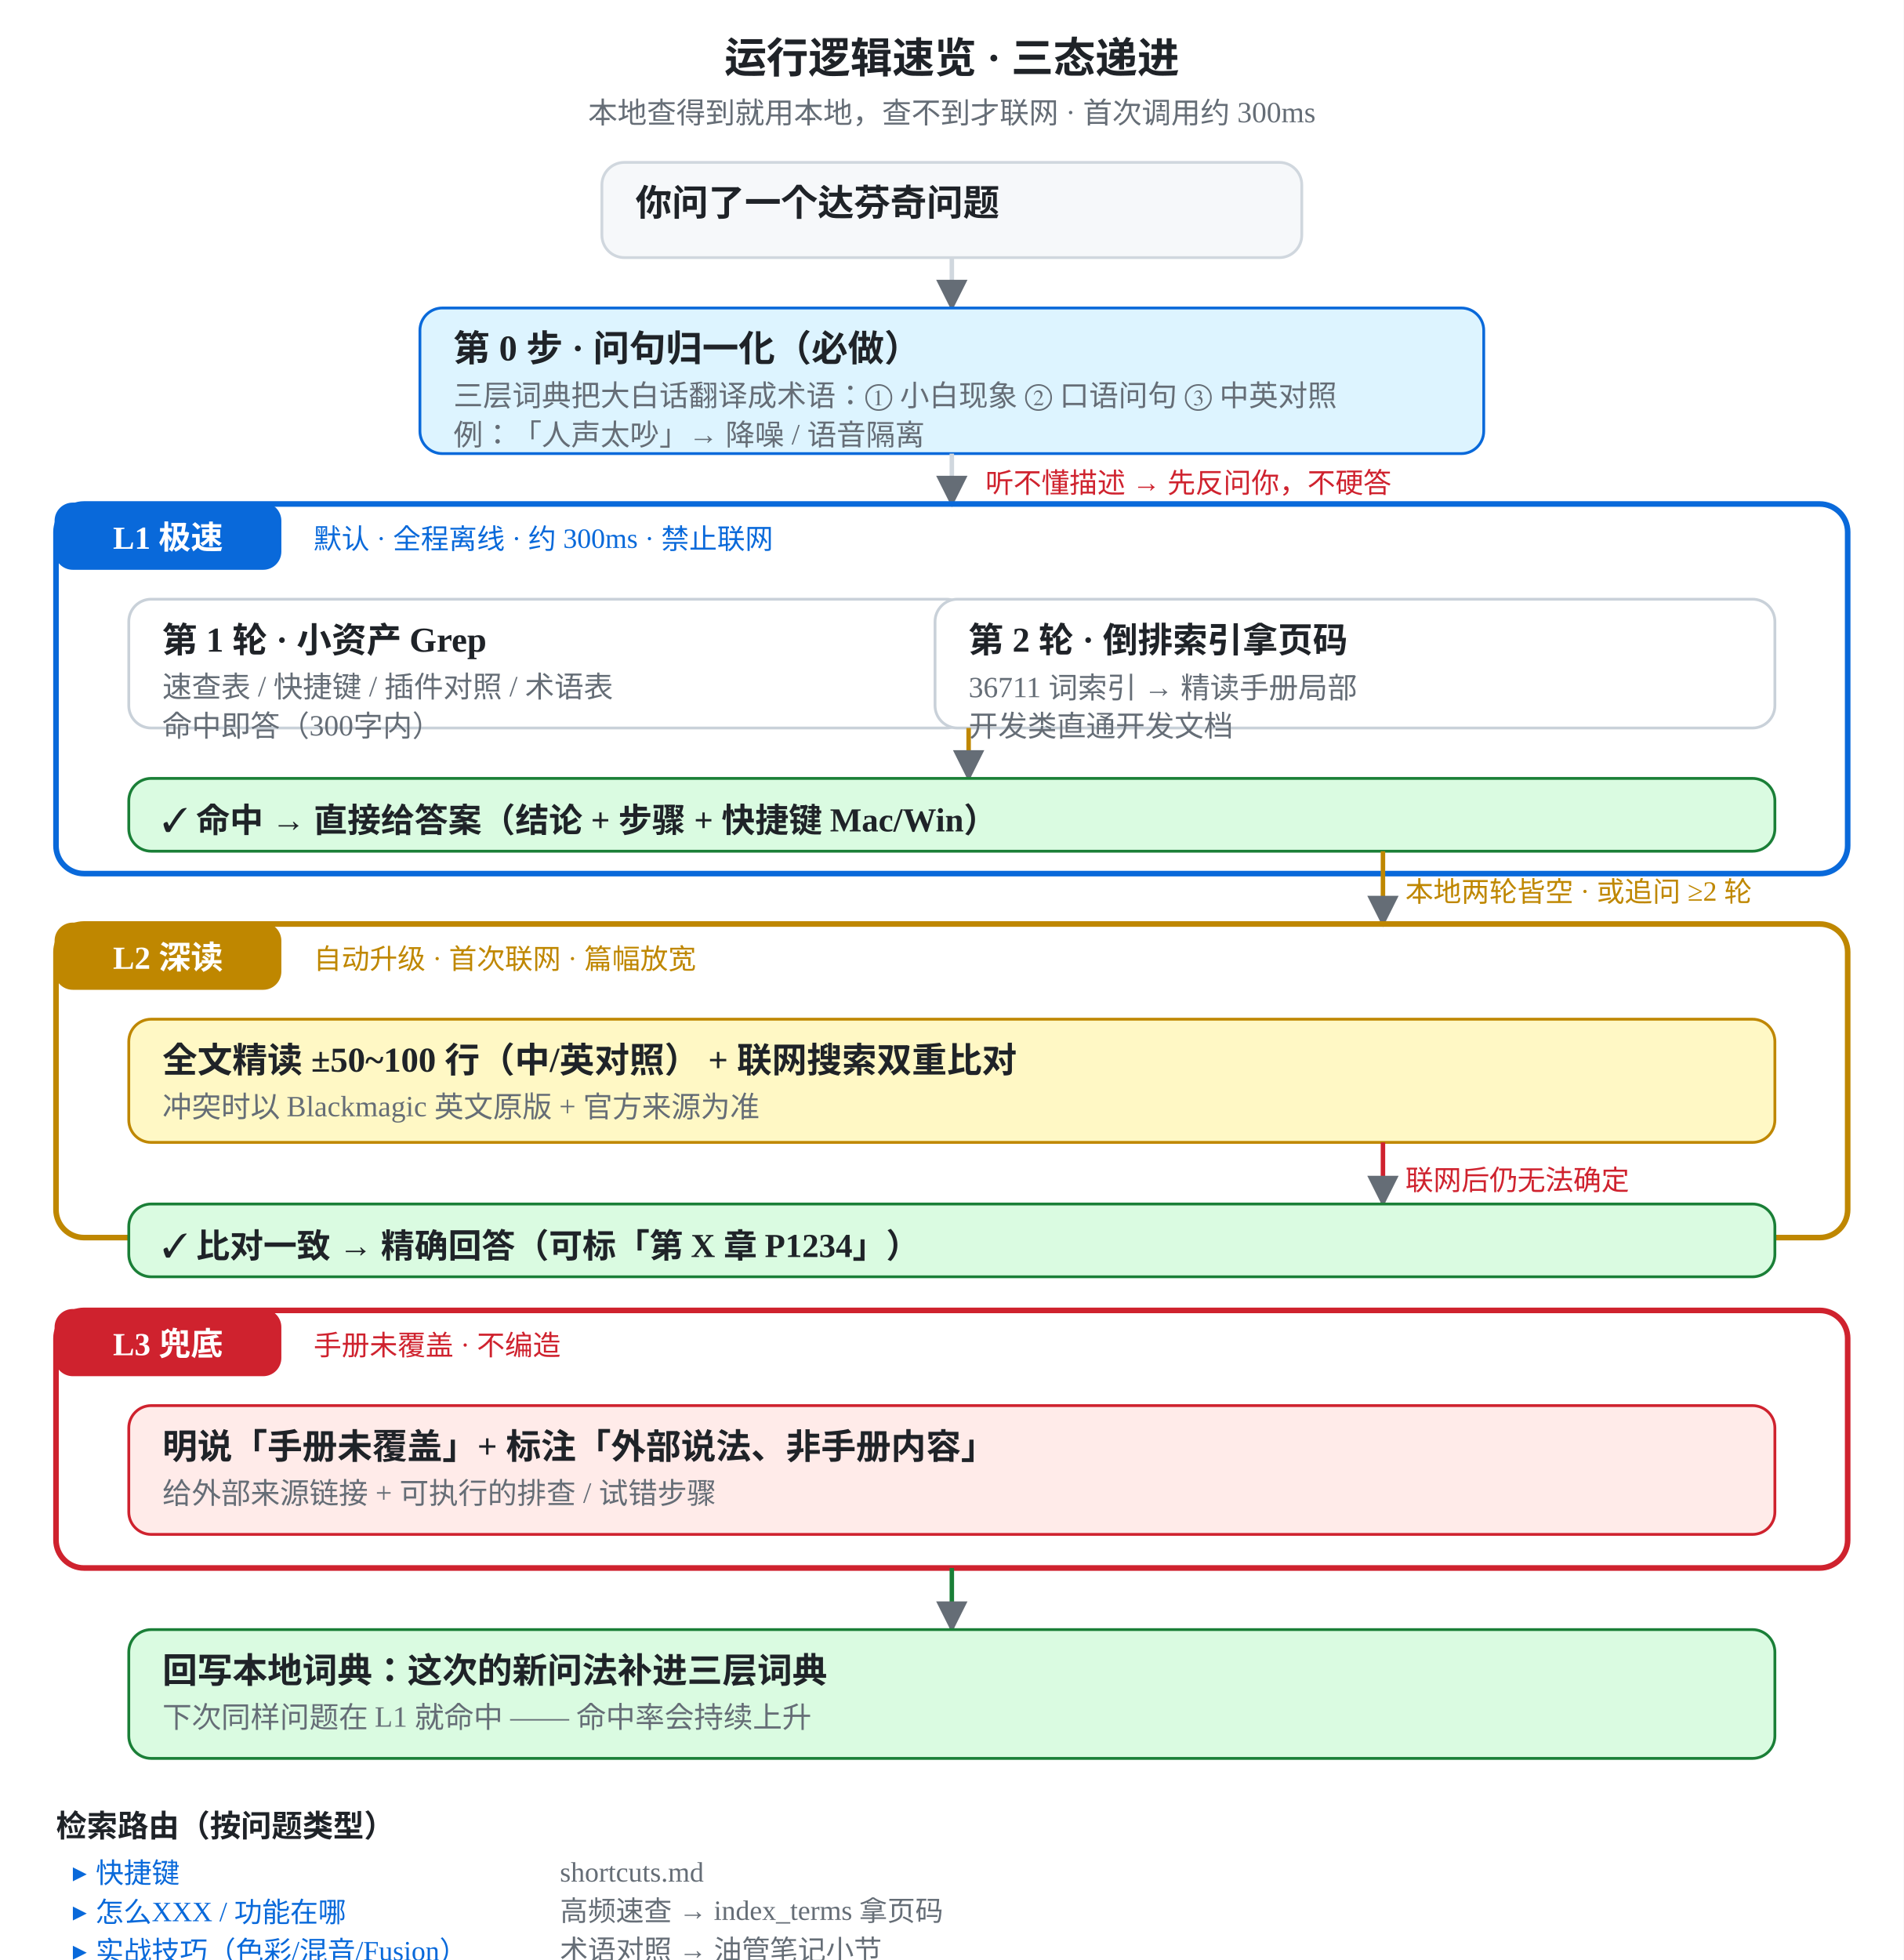
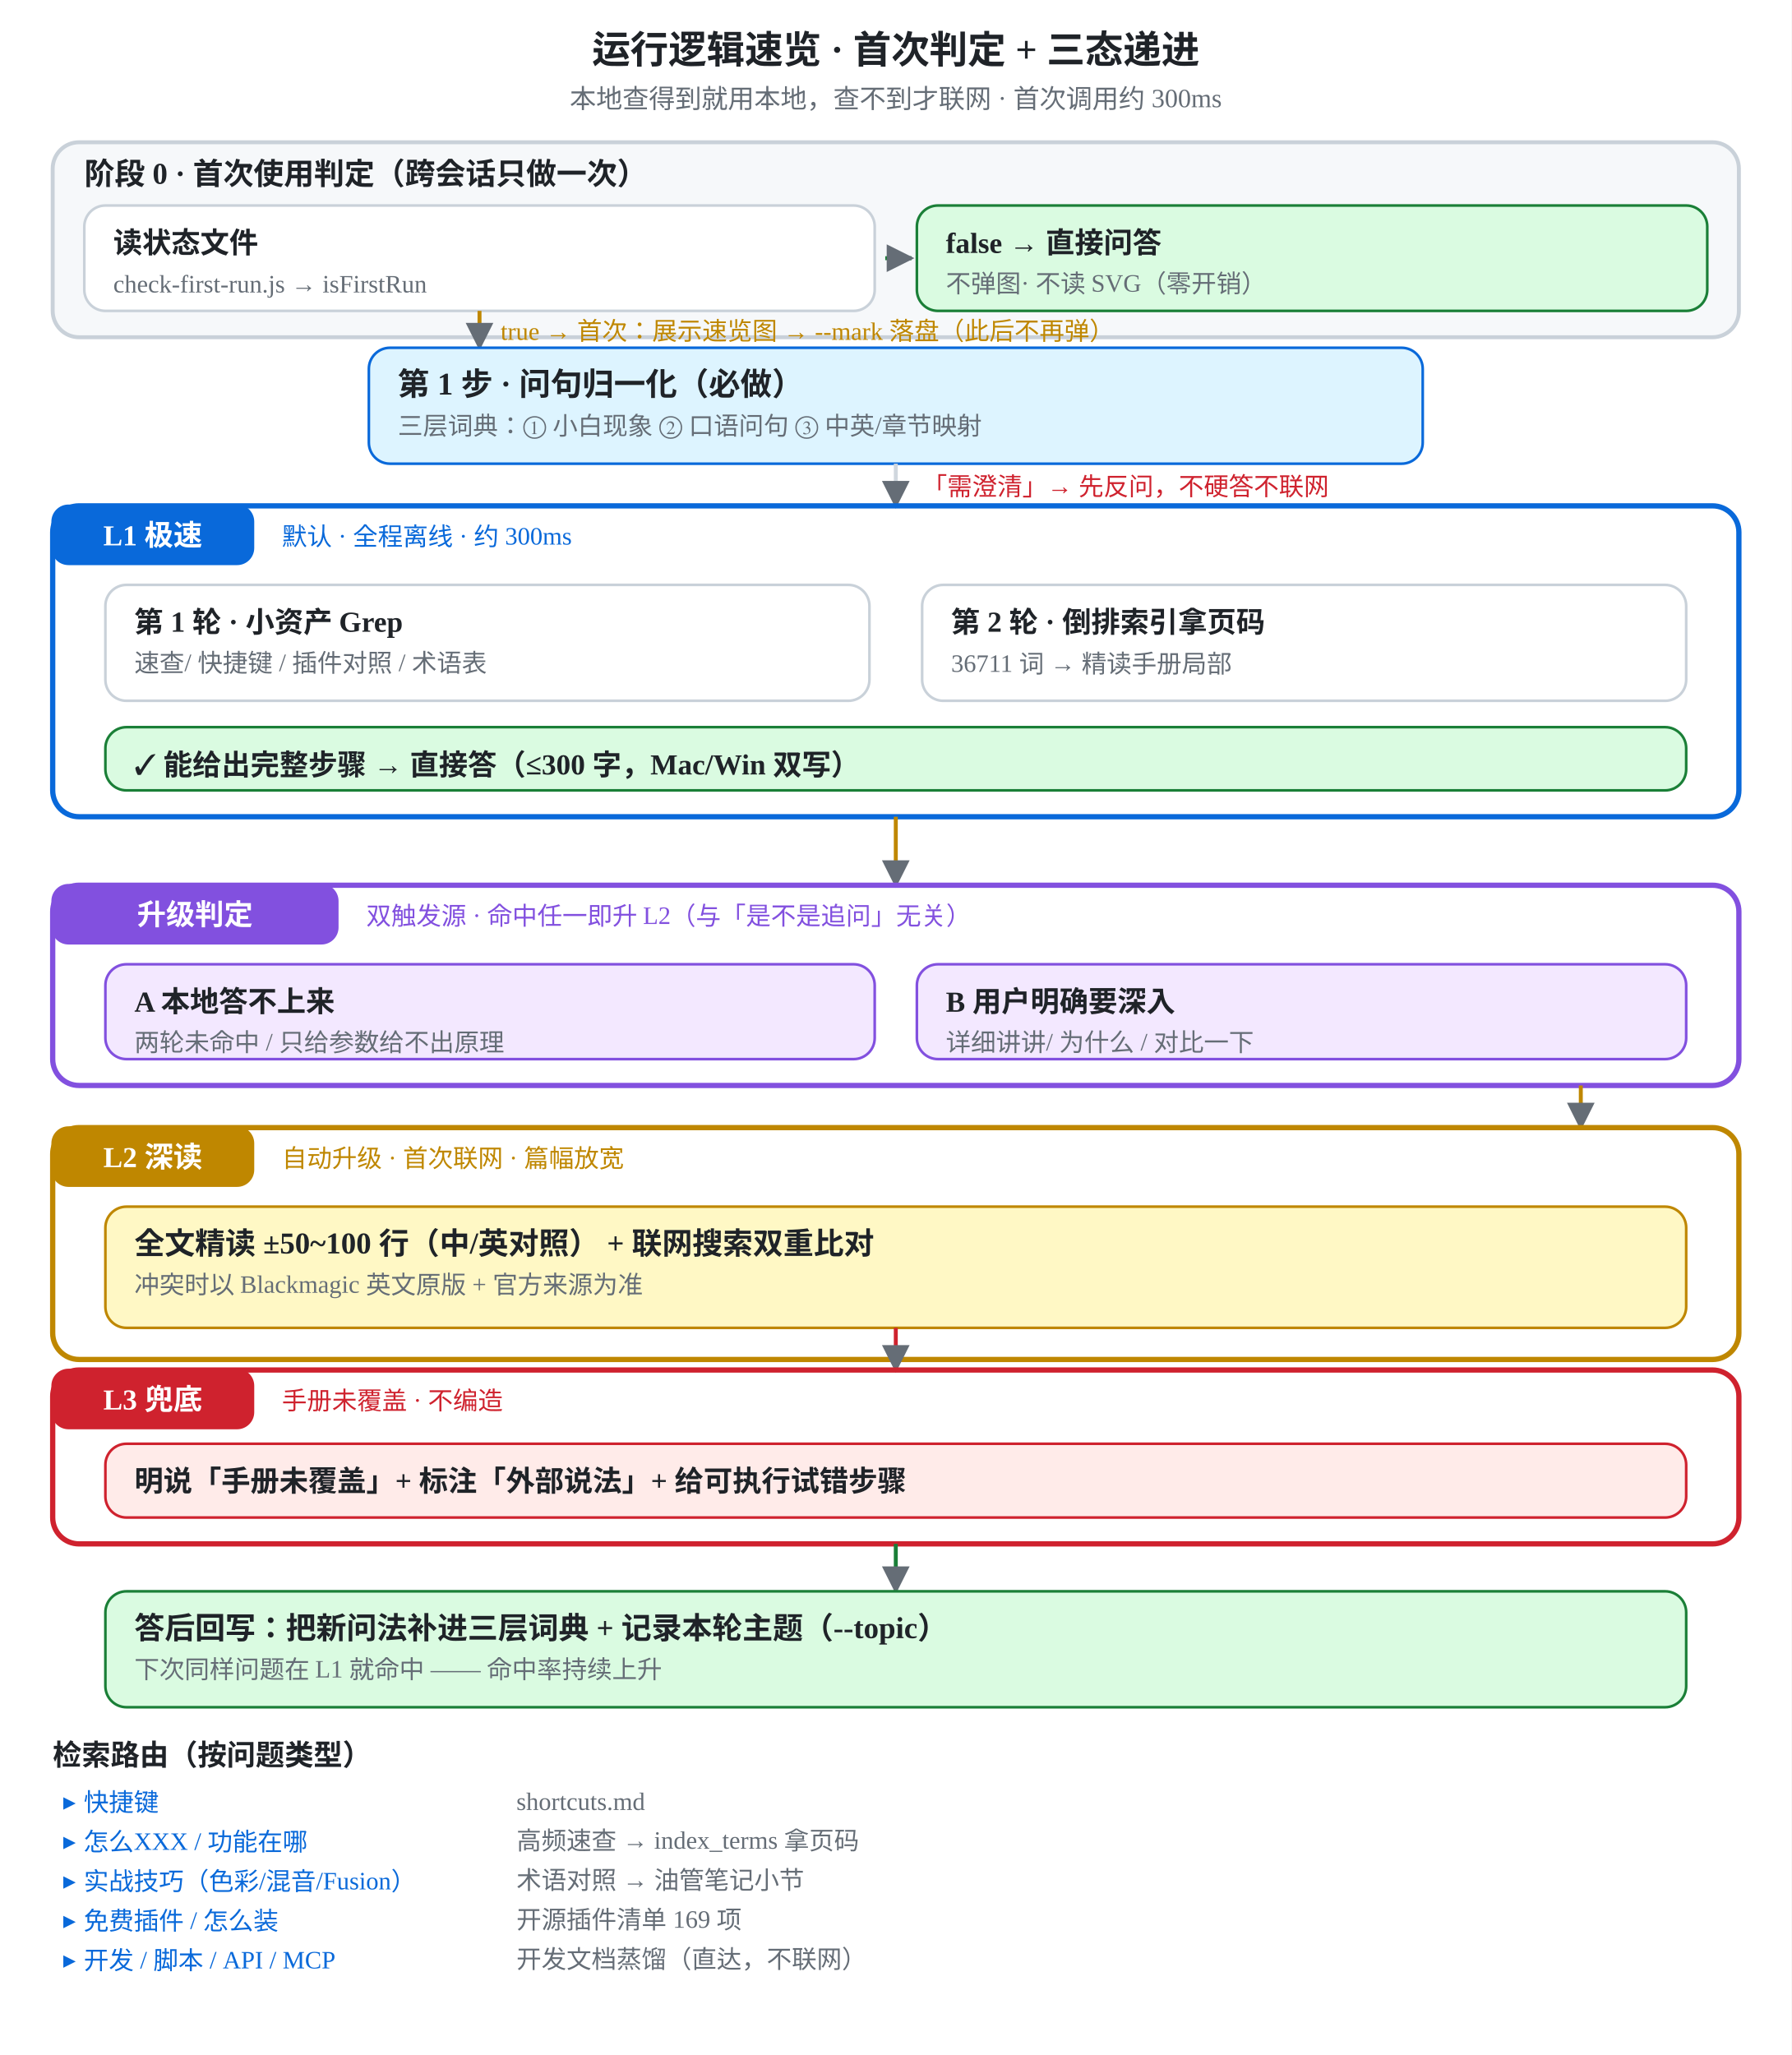
- <svg xmlns="http://www.w3.org/2000/svg" viewBox="0 0 680 700" width="680" height="700" role="img">
+ <svg xmlns="http://www.w3.org/2000/svg" viewBox="0 0 680 780" width="680" height="780" role="img">
  <defs>
    <marker id="ar" viewBox="0 0 10 10" refX="9" refY="5" markerWidth="7" markerHeight="7" orient="auto-start-reverse">
      <path d="M 0 0 L 10 5 L 0 10 z" fill="#656d76" />
    </marker>
  </defs>
-   <rect x="0" y="0" width="680" height="700" rx="0" fill="#ffffff" stroke="#ffffff" stroke-width="0" />
-   <text x="340" y="26" font-size="15" font-weight="700" text-anchor="middle" fill="#1f2328">运行逻辑速览 · 三态递进</text>
-   <text x="340" y="44" font-size="10.5" text-anchor="middle" fill="#656d76">本地查得到就用本地，查不到才联网 · 首次调用约 300ms</text>
-   <rect x="215" y="58" width="250" height="34" rx="8" fill="#f6f8fa" stroke="#d0d7de" stroke-width="1" />
-   <text x="227" y="77" font-size="13" font-weight="600" fill="#1f2328">你问了一个达芬奇问题</text>
-   <line x1="340" y1="92" x2="340" y2="110" stroke="#d0d7de" stroke-width="1.6" marker-end="url(#ar)" />
-   <rect x="150" y="110" width="380" height="52" rx="8" fill="#ddf4ff" stroke="#0969da" stroke-width="1" />
-   <text x="162" y="129" font-size="13" font-weight="600" fill="#1f2328">第 0 步 · 问句归一化（必做）</text>
-   <text x="162" y="145" font-size="10.5" fill="#656d76">三层词典把大白话翻译成术语：① 小白现象 ② 口语问句 ③ 中英对照</text>
-   <text x="162" y="159" font-size="10.5" fill="#656d76">例：「人声太吵」→ 降噪 / 语音隔离</text>
-   <line x1="340" y1="162" x2="340" y2="180" stroke="#d0d7de" stroke-width="1.6" marker-end="url(#ar)" />
-   <text x="352" y="176" font-size="10" fill="#cf222e">听不懂描述 → 先反问你，不硬答</text>
-   <rect x="20" y="180" width="640" height="132" rx="10" fill="none" stroke="#0969da" stroke-width="2" />
-   <rect x="20" y="180" width="80" height="23" rx="6" fill="#0969da" stroke="#0969da" stroke-width="1" />
-   <text x="60.0" y="196" font-size="11.5" font-weight="700" text-anchor="middle" fill="#fff">L1 极速</text>
-   <text x="112" y="196" font-size="10" fill="#0969da">默认 · 全程离线 · 约 300ms · 禁止联网</text>
-   <rect x="46" y="214" width="300" height="46" rx="8" fill="#ffffff" stroke="#c9d1d9" stroke-width="1" />
-   <text x="58" y="233" font-size="12.5" font-weight="600" fill="#1f2328">第 1 轮 · 小资产 Grep</text>
-   <text x="58" y="249" font-size="10.5" fill="#656d76">速查表 / 快捷键 / 插件对照 / 术语表</text>
-   <text x="58" y="263" font-size="10.5" fill="#656d76">命中即答（300字内）</text>
-   <rect x="334" y="214" width="300" height="46" rx="8" fill="#ffffff" stroke="#c9d1d9" stroke-width="1" />
-   <text x="346" y="233" font-size="12.5" font-weight="600" fill="#1f2328">第 2 轮 · 倒排索引拿页码</text>
-   <text x="346" y="249" font-size="10.5" fill="#656d76">36711 词索引 → 精读手册局部</text>
-   <text x="346" y="263" font-size="10.5" fill="#656d76">开发类直通开发文档</text>
-   <line x1="346" y1="260" x2="346" y2="278" stroke="#bf8700" stroke-width="1.6" marker-end="url(#ar)" />
-   <rect x="46" y="278" width="588" height="26" rx="8" fill="#dafbe1" stroke="#1a7f37" stroke-width="1" />
-   <text x="58" y="297" font-size="12" font-weight="600" fill="#1f2328">✓ 命中 → 直接给答案（结论 + 步骤 + 快捷键 Mac/Win）</text>
-   <line x1="494" y1="304" x2="494" y2="330" stroke="#bf8700" stroke-width="1.6" marker-end="url(#ar)" />
-   <text x="502" y="322" font-size="10" fill="#bf8700">本地两轮皆空 · 或追问 ≥2 轮</text>
-   <rect x="20" y="330" width="640" height="112" rx="10" fill="none" stroke="#bf8700" stroke-width="2" />
-   <rect x="20" y="330" width="80" height="23" rx="6" fill="#bf8700" stroke="#bf8700" stroke-width="1" />
-   <text x="60.0" y="346" font-size="11.5" font-weight="700" text-anchor="middle" fill="#fff">L2 深读</text>
-   <text x="112" y="346" font-size="10" fill="#bf8700">自动升级 · 首次联网 · 篇幅放宽</text>
-   <rect x="46" y="364" width="588" height="44" rx="8" fill="#fff8c5" stroke="#bf8700" stroke-width="1" />
-   <text x="58" y="383" font-size="12.5" font-weight="600" fill="#1f2328">全文精读 ±50~100 行（中/英对照） + 联网搜索双重比对</text>
-   <text x="58" y="399" font-size="10.5" fill="#656d76">冲突时以 Blackmagic 英文原版 + 官方来源为准</text>
-   <line x1="494" y1="408" x2="494" y2="430" stroke="#cf222e" stroke-width="1.6" marker-end="url(#ar)" />
-   <text x="502" y="425" font-size="10" fill="#cf222e">联网后仍无法确定</text>
-   <rect x="46" y="430" width="588" height="26" rx="8" fill="#dafbe1" stroke="#1a7f37" stroke-width="1" />
-   <text x="58" y="449" font-size="12" font-weight="600" fill="#1f2328">✓ 比对一致 → 精确回答（可标「第 X 章 P1234」）</text>
-   <rect x="20" y="468" width="640" height="92" rx="10" fill="none" stroke="#cf222e" stroke-width="2" />
-   <rect x="20" y="468" width="80" height="23" rx="6" fill="#cf222e" stroke="#cf222e" stroke-width="1" />
-   <text x="60.0" y="484" font-size="11.5" font-weight="700" text-anchor="middle" fill="#fff">L3 兜底</text>
-   <text x="112" y="484" font-size="10" fill="#cf222e">手册未覆盖 · 不编造</text>
-   <rect x="46" y="502" width="588" height="46" rx="8" fill="#ffebe9" stroke="#cf222e" stroke-width="1" />
-   <text x="58" y="521" font-size="12.5" font-weight="600" fill="#1f2328">明说「手册未覆盖」+ 标注「外部说法、非手册内容」</text>
-   <text x="58" y="537" font-size="10.5" fill="#656d76">给外部来源链接 + 可执行的排查 / 试错步骤</text>
-   <line x1="340" y1="560" x2="340" y2="582" stroke="#1a7f37" stroke-width="1.6" marker-end="url(#ar)" />
-   <rect x="46" y="582" width="588" height="46" rx="8" fill="#dafbe1" stroke="#1a7f37" stroke-width="1" />
-   <text x="58" y="601" font-size="12.5" font-weight="600" fill="#1f2328">回写本地词典：这次的新问法补进三层词典</text>
-   <text x="58" y="617" font-size="10.5" fill="#656d76">下次同样问题在 L1 就命中 —— 命中率会持续上升</text>
-   <text x="20" y="656" font-size="11" font-weight="600" fill="#1f2328">检索路由（按问题类型）</text>
-   <text x="26" y="672" font-size="10" fill="#0969da">▸ 快捷键</text>
-   <text x="200" y="672" font-size="10" fill="#656d76">shortcuts.md</text>
-   <text x="26" y="686" font-size="10" fill="#0969da">▸ 怎么XXX / 功能在哪</text>
-   <text x="200" y="686" font-size="10" fill="#656d76">高频速查 → index_terms 拿页码</text>
-   <text x="26" y="700" font-size="10" fill="#0969da">▸ 实战技巧（色彩/混音/Fusion）</text>
-   <text x="200" y="700" font-size="10" fill="#656d76">术语对照 → 油管笔记小节</text>
-   <text x="26" y="714" font-size="10" fill="#0969da">▸ 免费插件 / 怎么装</text>
-   <text x="200" y="714" font-size="10" fill="#656d76">开源插件清单 169 项</text>
+   <rect x="0" y="0" width="680" height="780" rx="0" fill="#ffffff" stroke="#ffffff" stroke-width="0" />
+   <text x="340" y="24" font-size="14.5" font-weight="700" text-anchor="middle" fill="#1f2328">运行逻辑速览 · 首次判定 + 三态递进</text>
+   <text x="340" y="41" font-size="10" text-anchor="middle" fill="#656d76">本地查得到就用本地，查不到才联网 · 首次调用约 300ms</text>
+   <rect x="20" y="54" width="640" height="74" rx="10" fill="#f6f8fa" stroke="#c9d1d9" stroke-width="1.5" />
+   <text x="32" y="70" font-size="11.5" font-weight="700" fill="#1f2328">阶段 0 · 首次使用判定（跨会话只做一次）</text>
+   <rect x="32" y="78" width="300" height="40" rx="8" fill="#ffffff" stroke="#c9d1d9" stroke-width="1" />
+   <text x="43" y="96" font-size="11" font-weight="600" fill="#1f2328">读状态文件</text>
+   <text x="43" y="111" font-size="9.5" fill="#656d76">check-first-run.js → isFirstRun</text>
+   <rect x="348" y="78" width="300" height="40" rx="8" fill="#dafbe1" stroke="#1a7f37" stroke-width="1" />
+   <text x="359" y="96" font-size="11" font-weight="600" fill="#1f2328">false → 直接问答</text>
+   <text x="359" y="111" font-size="9.5" fill="#656d76">不弹图· 不读 SVG（零开销）</text>
+   <line x1="336" y1="98" x2="346" y2="98" stroke="#1a7f37" stroke-width="1.5" marker-end="url(#ar)" />
+   <line x1="182" y1="118" x2="182" y2="132" stroke="#bf8700" stroke-width="1.5" marker-end="url(#ar)" />
+   <text x="190" y="129" font-size="9.5" fill="#bf8700">true → 首次：展示速览图 → --mark 落盘（此后不再弹）</text>
+   <rect x="140" y="132" width="400" height="44" rx="8" fill="#ddf4ff" stroke="#0969da" stroke-width="1" />
+   <text x="151" y="150" font-size="12" font-weight="600" fill="#1f2328">第 1 步 · 问句归一化（必做）</text>
+   <text x="151" y="165" font-size="9.5" fill="#656d76">三层词典：① 小白现象 ② 口语问句 ③ 中英/章节映射</text>
+   <line x1="340" y1="176" x2="340" y2="192" stroke="#d0d7de" stroke-width="1.5" marker-end="url(#ar)" />
+   <text x="350" y="188" font-size="9.5" fill="#cf222e">「需澄清」→ 先反问，不硬答不联网</text>
+   <rect x="20" y="192" width="640" height="118" rx="10" fill="none" stroke="#0969da" stroke-width="2" />
+   <rect x="20" y="192" width="76" height="22" rx="6" fill="#0969da" stroke="#0969da" stroke-width="1" />
+   <text x="58.0" y="207" font-size="11" font-weight="700" text-anchor="middle" fill="#fff">L1 极速</text>
+   <text x="107" y="207" font-size="9.5" fill="#0969da">默认 · 全程离线 · 约 300ms</text>
+   <rect x="40" y="222" width="290" height="44" rx="8" fill="#ffffff" stroke="#c9d1d9" stroke-width="1" />
+   <text x="51" y="240" font-size="11" font-weight="600" fill="#1f2328">第 1 轮 · 小资产 Grep</text>
+   <text x="51" y="255" font-size="9.5" fill="#656d76">速查/ 快捷键 / 插件对照 / 术语表</text>
+   <rect x="350" y="222" width="290" height="44" rx="8" fill="#ffffff" stroke="#c9d1d9" stroke-width="1" />
+   <text x="361" y="240" font-size="11" font-weight="600" fill="#1f2328">第 2 轮 · 倒排索引拿页码</text>
+   <text x="361" y="255" font-size="9.5" fill="#656d76">36711 词 → 精读手册局部</text>
+   <rect x="40" y="276" width="600" height="24" rx="8" fill="#dafbe1" stroke="#1a7f37" stroke-width="1" />
+   <text x="51" y="294" font-size="11" font-weight="600" fill="#1f2328">✓ 能给出完整步骤 → 直接答（≤300 字，Mac/Win 双写）</text>
+   <line x1="340" y1="310" x2="340" y2="336" stroke="#bf8700" stroke-width="1.5" marker-end="url(#ar)" />
+   <rect x="20" y="336" width="640" height="76" rx="10" fill="none" stroke="#8250df" stroke-width="2" />
+   <rect x="20" y="336" width="108" height="22" rx="6" fill="#8250df" stroke="#8250df" stroke-width="1" />
+   <text x="74.0" y="351" font-size="11" font-weight="700" text-anchor="middle" fill="#fff">升级判定</text>
+   <text x="139" y="351" font-size="9.5" fill="#8250df">双触发源 · 命中任一即升 L2（与「是不是追问」无关）</text>
+   <rect x="40" y="366" width="292" height="36" rx="8" fill="#f3e8ff" stroke="#8250df" stroke-width="1" />
+   <text x="51" y="384" font-size="11" font-weight="600" fill="#1f2328">A 本地答不上来</text>
+   <text x="51" y="399" font-size="9.5" fill="#656d76">两轮未命中 / 只给参数给不出原理</text>
+   <rect x="348" y="366" width="292" height="36" rx="8" fill="#f3e8ff" stroke="#8250df" stroke-width="1" />
+   <text x="359" y="384" font-size="11" font-weight="600" fill="#1f2328">B 用户明确要深入</text>
+   <text x="359" y="399" font-size="9.5" fill="#656d76">详细讲讲/ 为什么 / 对比一下</text>
+   <line x1="600" y1="412" x2="600" y2="428" stroke="#bf8700" stroke-width="1.5" marker-end="url(#ar)" />
+   <rect x="20" y="428" width="640" height="88" rx="10" fill="none" stroke="#bf8700" stroke-width="2" />
+   <rect x="20" y="428" width="76" height="22" rx="6" fill="#bf8700" stroke="#bf8700" stroke-width="1" />
+   <text x="58.0" y="443" font-size="11" font-weight="700" text-anchor="middle" fill="#fff">L2 深读</text>
+   <text x="107" y="443" font-size="9.5" fill="#bf8700">自动升级 · 首次联网 · 篇幅放宽</text>
+   <rect x="40" y="458" width="600" height="46" rx="8" fill="#fff8c5" stroke="#bf8700" stroke-width="1" />
+   <text x="51" y="476" font-size="11.5" font-weight="600" fill="#1f2328">全文精读 ±50~100 行（中/英对照） + 联网搜索双重比对</text>
+   <text x="51" y="491" font-size="9.5" fill="#656d76">冲突时以 Blackmagic 英文原版 + 官方来源为准</text>
+   <line x1="340" y1="504" x2="340" y2="520" stroke="#cf222e" stroke-width="1.5" marker-end="url(#ar)" />
+   <rect x="20" y="520" width="640" height="66" rx="10" fill="none" stroke="#cf222e" stroke-width="2" />
+   <rect x="20" y="520" width="76" height="22" rx="6" fill="#cf222e" stroke="#cf222e" stroke-width="1" />
+   <text x="58.0" y="535" font-size="11" font-weight="700" text-anchor="middle" fill="#fff">L3 兜底</text>
+   <text x="107" y="535" font-size="9.5" fill="#cf222e">手册未覆盖 · 不编造</text>
+   <rect x="40" y="548" width="600" height="28" rx="8" fill="#ffebe9" stroke="#cf222e" stroke-width="1" />
+   <text x="51" y="566" font-size="11" font-weight="600" fill="#1f2328">明说「手册未覆盖」+ 标注「外部说法」+ 给可执行试错步骤</text>
+   <line x1="340" y1="586" x2="340" y2="604" stroke="#1a7f37" stroke-width="1.5" marker-end="url(#ar)" />
+   <rect x="40" y="604" width="600" height="44" rx="8" fill="#dafbe1" stroke="#1a7f37" stroke-width="1" />
+   <text x="51" y="622" font-size="11.5" font-weight="600" fill="#1f2328">答后回写：把新问法补进三层词典 + 记录本轮主题（--topic）</text>
+   <text x="51" y="637" font-size="9.5" fill="#656d76">下次同样问题在 L1 就命中 —— 命中率持续上升</text>
+   <text x="20" y="670" font-size="11" font-weight="600" fill="#1f2328">检索路由（按问题类型）</text>
+   <text x="24" y="687" font-size="9.5" fill="#0969da">▸ 快捷键</text>
+   <text x="196" y="687" font-size="9.5" fill="#656d76">shortcuts.md</text>
+   <text x="24" y="702" font-size="9.5" fill="#0969da">▸ 怎么XXX / 功能在哪</text>
+   <text x="196" y="702" font-size="9.5" fill="#656d76">高频速查 → index_terms 拿页码</text>
+   <text x="24" y="717" font-size="9.5" fill="#0969da">▸ 实战技巧（色彩/混音/Fusion）</text>
+   <text x="196" y="717" font-size="9.5" fill="#656d76">术语对照 → 油管笔记小节</text>
+   <text x="24" y="732" font-size="9.5" fill="#0969da">▸ 免费插件 / 怎么装</text>
+   <text x="196" y="732" font-size="9.5" fill="#656d76">开源插件清单 169 项</text>
+   <text x="24" y="747" font-size="9.5" fill="#0969da">▸ 开发 / 脚本 / API / MCP</text>
+   <text x="196" y="747" font-size="9.5" fill="#656d76">开发文档蒸馏（直达，不联网）</text>
</svg>
